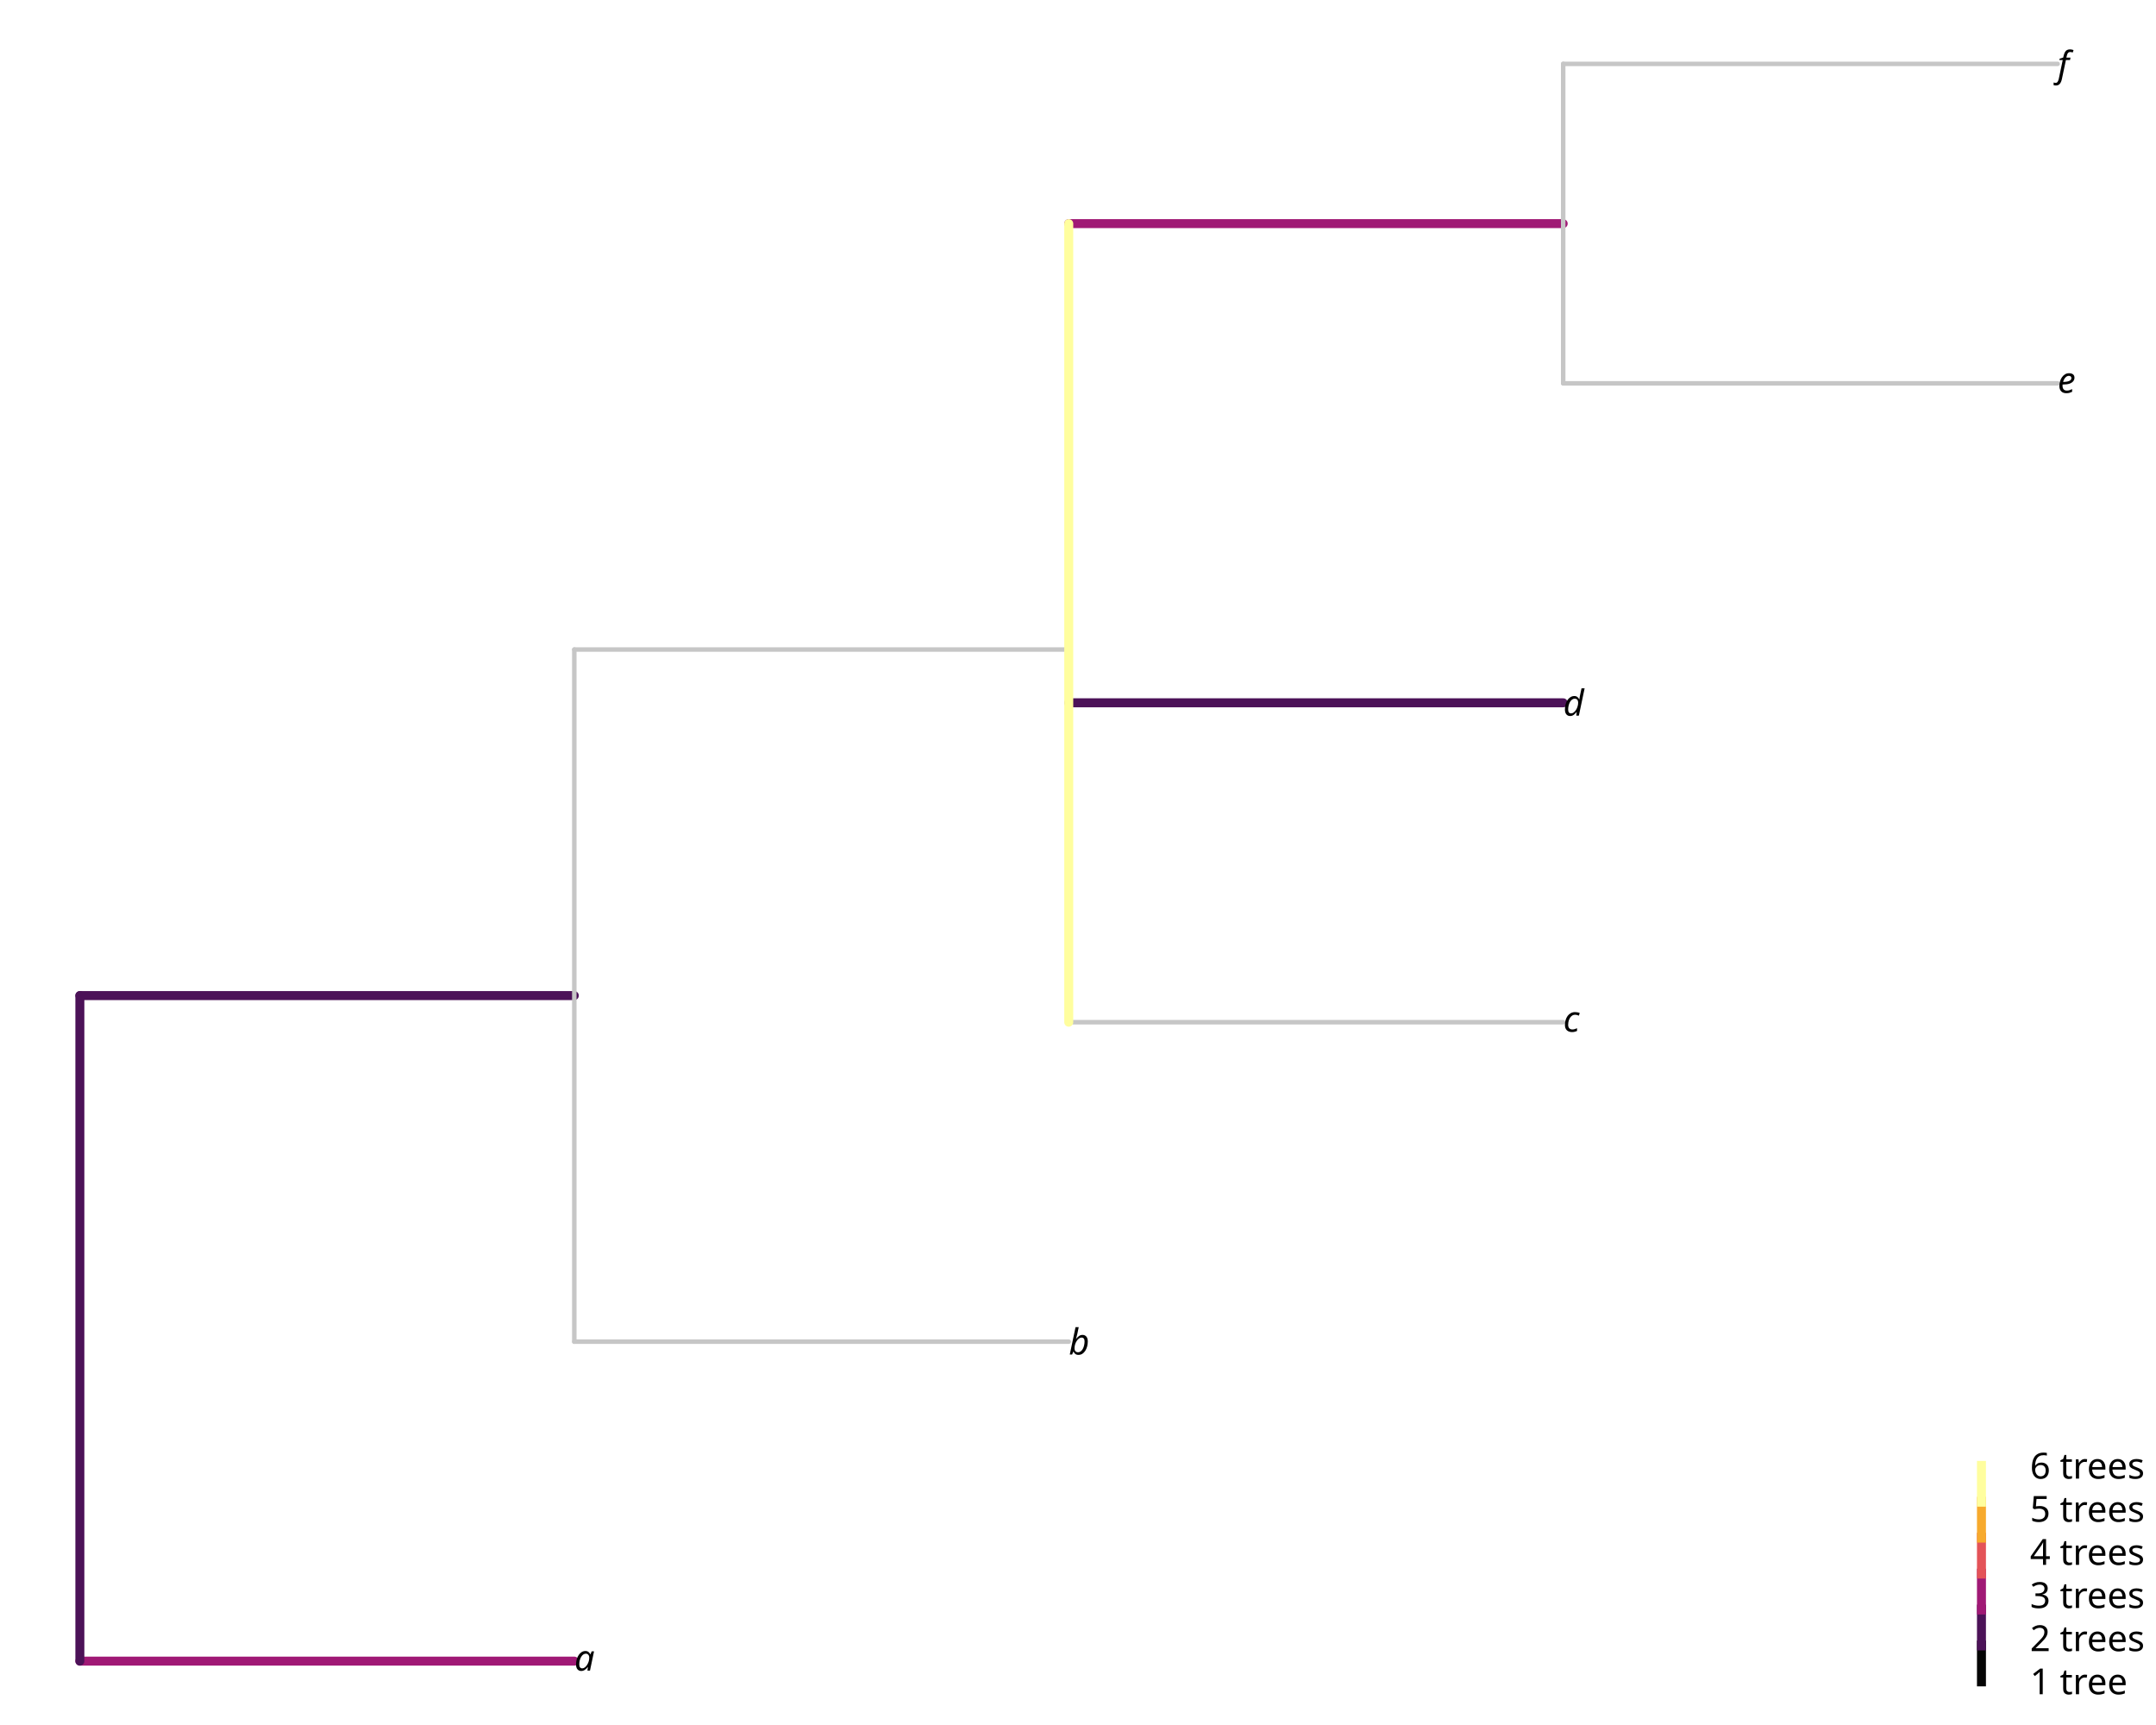
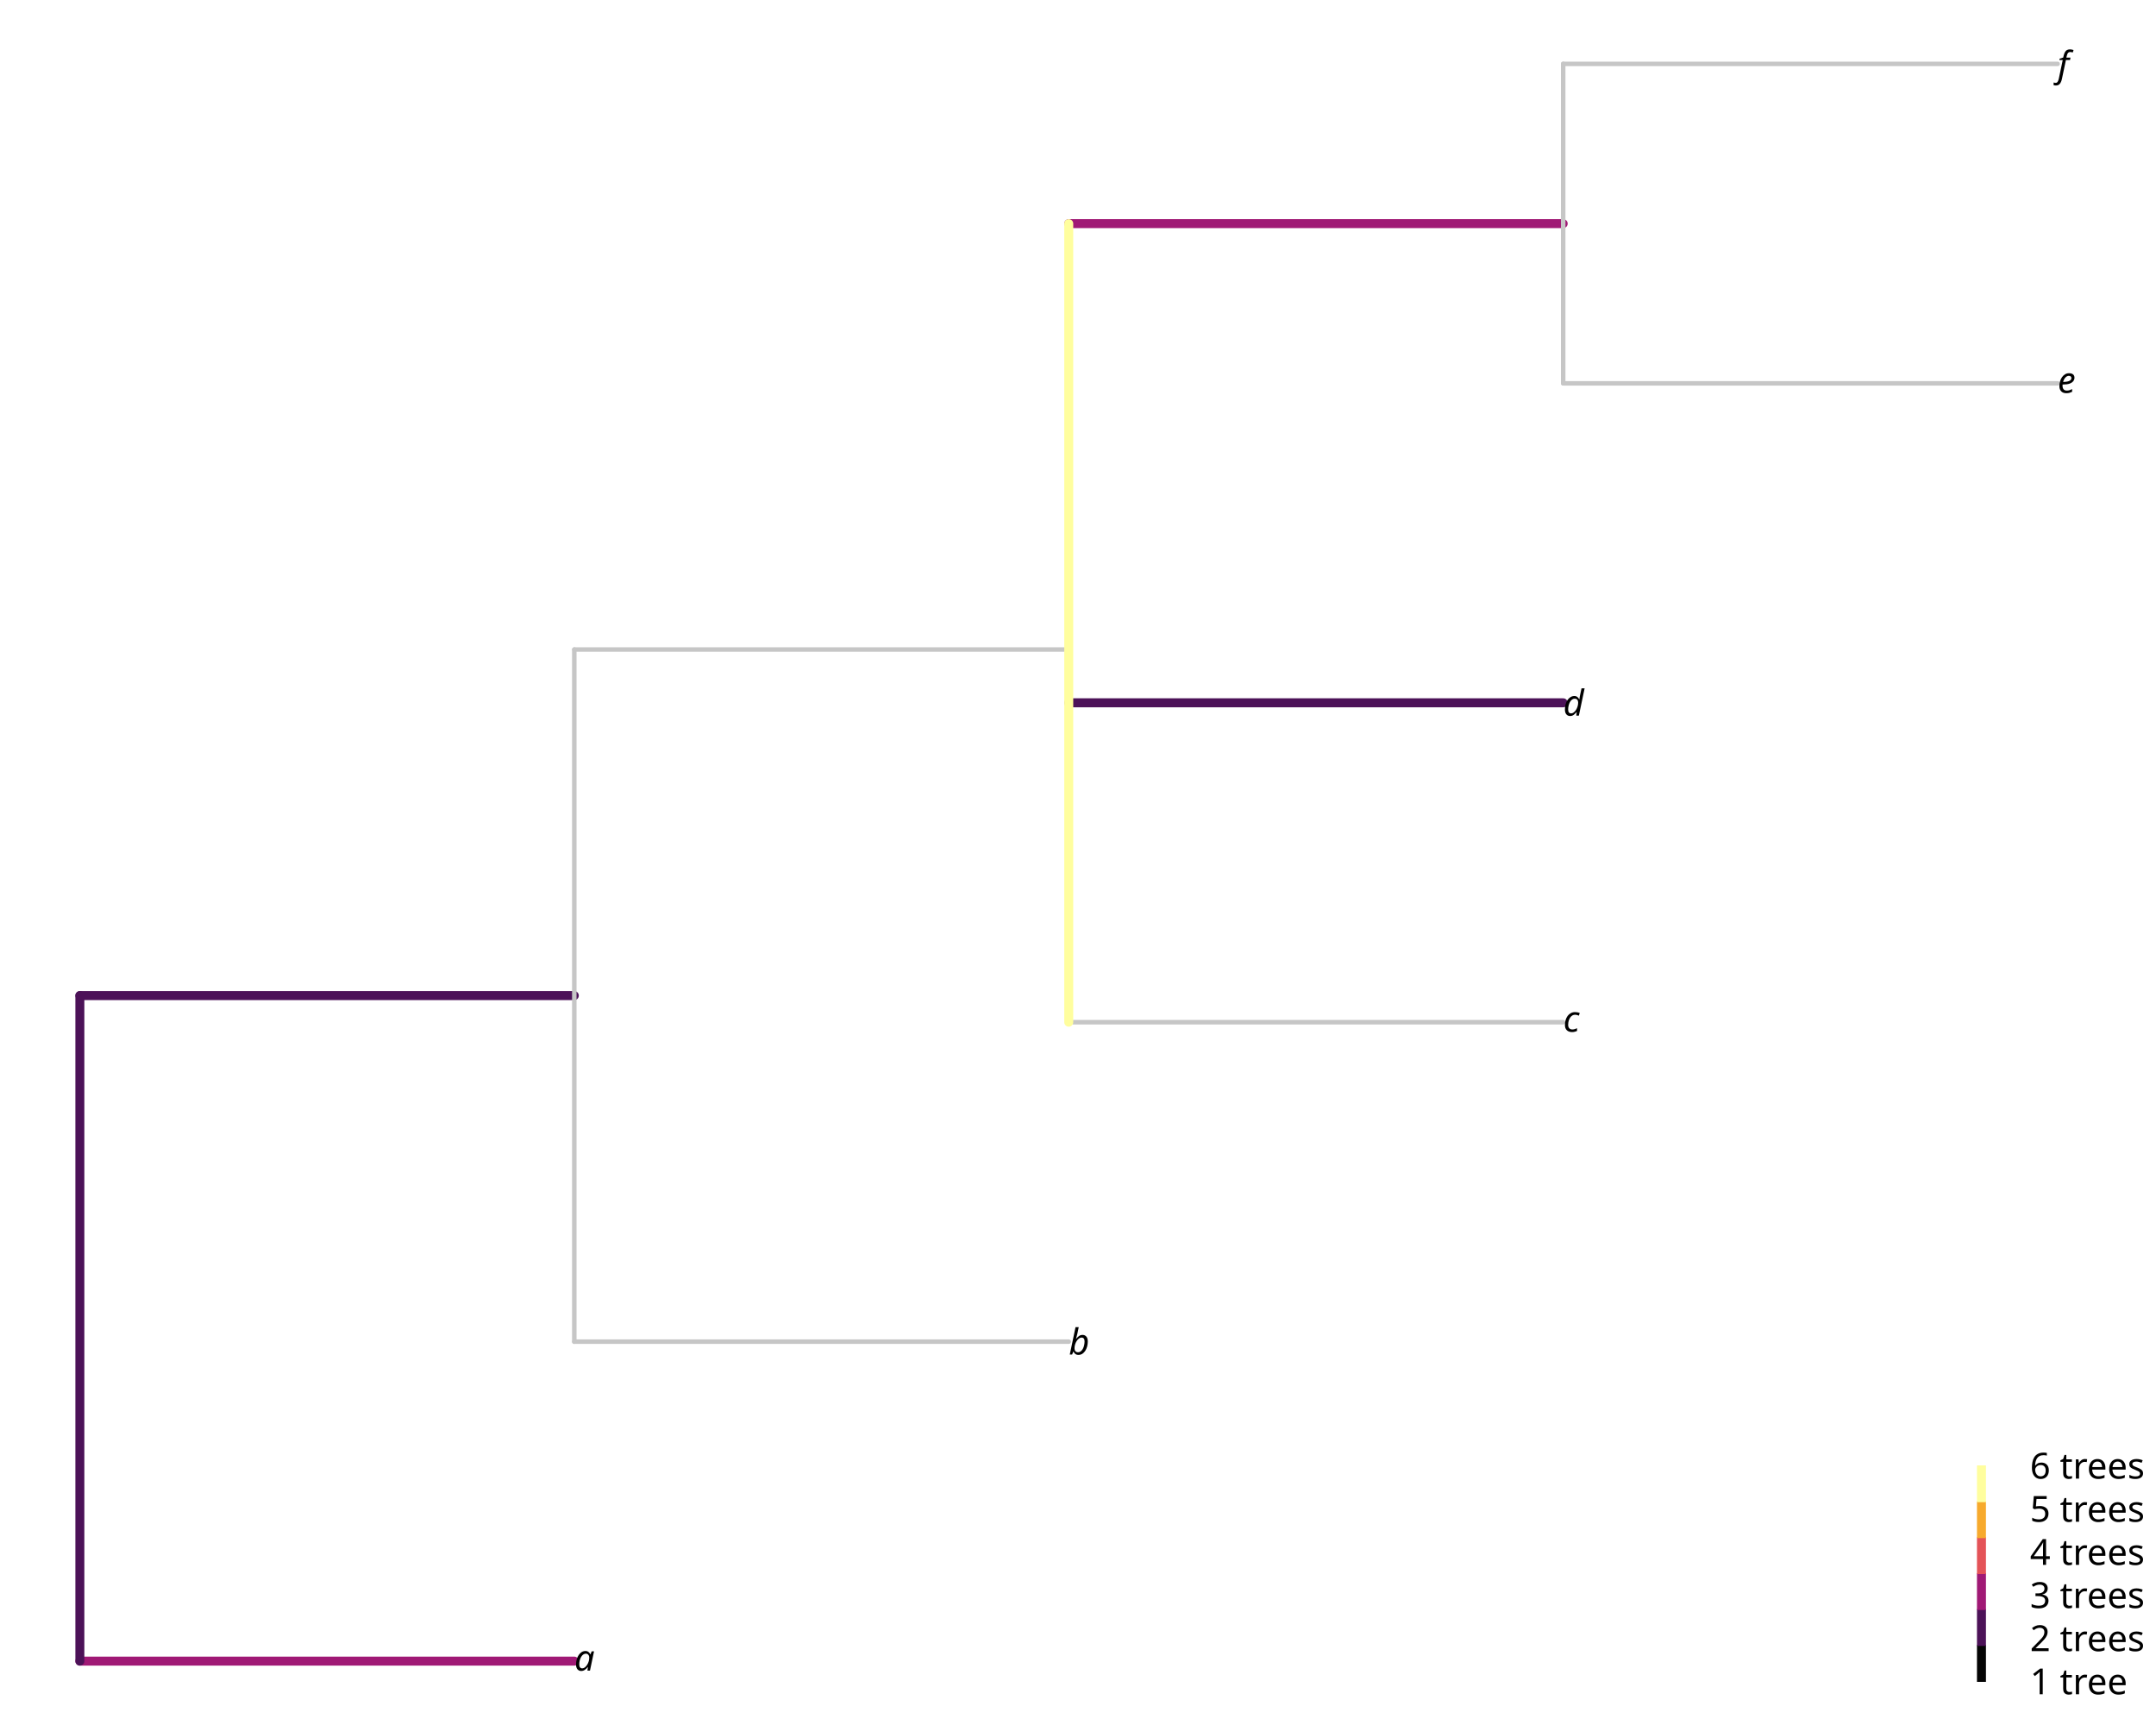
<svg xmlns="http://www.w3.org/2000/svg" class="svglite" data-engine-version="2.0" width="720.00pt" height="576.00pt" viewBox="0 0 720.00 576.00">
  <defs>
    <style type="text/css">
    .svglite line, .svglite polyline, .svglite polygon, .svglite path, .svglite rect, .svglite circle {
      fill: none;
      stroke: #000000;
      stroke-linecap: round;
      stroke-linejoin: round;
      stroke-miterlimit: 10.00;
    }
  </style>
  </defs>
  <rect width="100%" height="100%" style="stroke: none; fill: #FFFFFF;" />
  <defs>
    <clipPath id="cpMC4wMHw3MjAuMDB8MC4wMHw1NzYuMDA=">
      <rect x="0.00" y="0.00" width="720.00" height="576.00" />
    </clipPath>
  </defs>
  <g clip-path="url(#cpMC4wMHw3MjAuMDB8MC4wMHw1NzYuMDA=)">
    <line x1="26.67" y1="554.67" x2="191.79" y2="554.67" style="stroke-width: 3.00; stroke: #A01975;" />
    <line x1="26.67" y1="332.44" x2="191.79" y2="332.44" style="stroke-width: 3.00; stroke: #4C1258;" />
    <line x1="191.79" y1="448.00" x2="356.91" y2="448.00" style="stroke-width: 1.50; stroke: #C6C6C6;" />
    <line x1="191.79" y1="216.89" x2="356.91" y2="216.89" style="stroke-width: 1.50; stroke: #C6C6C6;" />
    <line x1="356.91" y1="341.33" x2="522.03" y2="341.33" style="stroke-width: 1.50; stroke: #C6C6C6;" />
    <line x1="356.91" y1="234.67" x2="522.03" y2="234.67" style="stroke-width: 3.00; stroke: #4C1258;" />
    <line x1="356.91" y1="74.67" x2="522.03" y2="74.67" style="stroke-width: 3.00; stroke: #A01975;" />
    <line x1="522.03" y1="128.00" x2="687.15" y2="128.00" style="stroke-width: 1.50; stroke: #C6C6C6;" />
    <line x1="522.03" y1="21.33" x2="687.15" y2="21.33" style="stroke-width: 1.50; stroke: #C6C6C6;" />
    <line x1="26.67" y1="554.67" x2="26.67" y2="332.44" style="stroke-width: 3.00; stroke: #4C1258;" />
    <line x1="191.79" y1="448.00" x2="191.79" y2="216.89" style="stroke-width: 1.50; stroke: #C6C6C6;" />
    <line x1="356.91" y1="341.33" x2="356.91" y2="74.67" style="stroke-width: 3.00; stroke: #FFFE9E;" />
    <line x1="522.03" y1="128.00" x2="522.03" y2="21.33" style="stroke-width: 1.50; stroke: #C6C6C6;" />
    <text x="191.79" y="557.84" style="font-size: 12.00px; font-style: italic; font-family: sans;" textLength="6.67px" lengthAdjust="spacingAndGlyphs">a</text>
    <text x="356.91" y="452.29" style="font-size: 12.00px; font-style: italic; font-family: sans;" textLength="6.67px" lengthAdjust="spacingAndGlyphs">b</text>
    <text x="522.03" y="344.50" style="font-size: 12.00px; font-style: italic; font-family: sans;" textLength="6.00px" lengthAdjust="spacingAndGlyphs">c</text>
    <text x="522.03" y="238.96" style="font-size: 12.00px; font-style: italic; font-family: sans;" textLength="6.67px" lengthAdjust="spacingAndGlyphs">d</text>
    <text x="687.15" y="131.17" style="font-size: 12.00px; font-style: italic; font-family: sans;" textLength="6.67px" lengthAdjust="spacingAndGlyphs">e</text>
    <text x="687.15" y="25.67" style="font-size: 12.00px; font-style: italic; font-family: sans;" textLength="3.33px" lengthAdjust="spacingAndGlyphs">f</text>
    <text x="677.91" y="493.73" style="font-size: 12.00px; font-family: sans;" textLength="36.69px" lengthAdjust="spacingAndGlyphs">6 trees</text>
    <text x="677.91" y="508.13" style="font-size: 12.00px; font-family: sans;" textLength="36.69px" lengthAdjust="spacingAndGlyphs">5 trees</text>
    <text x="677.91" y="522.53" style="font-size: 12.00px; font-family: sans;" textLength="36.69px" lengthAdjust="spacingAndGlyphs">4 trees</text>
    <text x="677.91" y="536.93" style="font-size: 12.00px; font-family: sans;" textLength="36.69px" lengthAdjust="spacingAndGlyphs">3 trees</text>
    <text x="677.91" y="551.33" style="font-size: 12.00px; font-family: sans;" textLength="36.69px" lengthAdjust="spacingAndGlyphs">2 trees</text>
    <text x="677.91" y="565.73" style="font-size: 12.00px; font-family: sans;" textLength="30.69px" lengthAdjust="spacingAndGlyphs">1 tree</text>
-     <line x1="661.71" y1="561.60" x2="661.71" y2="549.31" style="stroke-width: 3.00; stroke: #040404; stroke-linecap: square;" />
-     <line x1="661.71" y1="549.60" x2="661.71" y2="537.31" style="stroke-width: 3.00; stroke: #4C1258; stroke-linecap: square;" />
-     <line x1="661.71" y1="537.60" x2="661.71" y2="525.31" style="stroke-width: 3.00; stroke: #A01975; stroke-linecap: square;" />
-     <line x1="661.71" y1="525.60" x2="661.71" y2="513.31" style="stroke-width: 3.00; stroke: #E45358; stroke-linecap: square;" />
-     <line x1="661.71" y1="513.60" x2="661.71" y2="501.31" style="stroke-width: 3.00; stroke: #F7AA2D; stroke-linecap: square;" />
-     <line x1="661.71" y1="501.60" x2="661.71" y2="489.31" style="stroke-width: 3.00; stroke: #FFFE9E; stroke-linecap: square;" />
+     <line x1="661.71" y1="561.60" x2="661.71" y2="549.31" style="stroke-width: 3.00; stroke: #040404; stroke-linecap: butt;" />
+     <line x1="661.71" y1="549.60" x2="661.71" y2="537.31" style="stroke-width: 3.00; stroke: #4C1258; stroke-linecap: butt;" />
+     <line x1="661.71" y1="537.60" x2="661.71" y2="525.31" style="stroke-width: 3.00; stroke: #A01975; stroke-linecap: butt;" />
+     <line x1="661.71" y1="525.60" x2="661.71" y2="513.31" style="stroke-width: 3.00; stroke: #E45358; stroke-linecap: butt;" />
+     <line x1="661.71" y1="513.60" x2="661.71" y2="501.31" style="stroke-width: 3.00; stroke: #F7AA2D; stroke-linecap: butt;" />
+     <line x1="661.71" y1="501.60" x2="661.71" y2="489.31" style="stroke-width: 3.00; stroke: #FFFE9E; stroke-linecap: butt;" />
  </g>
</svg>
